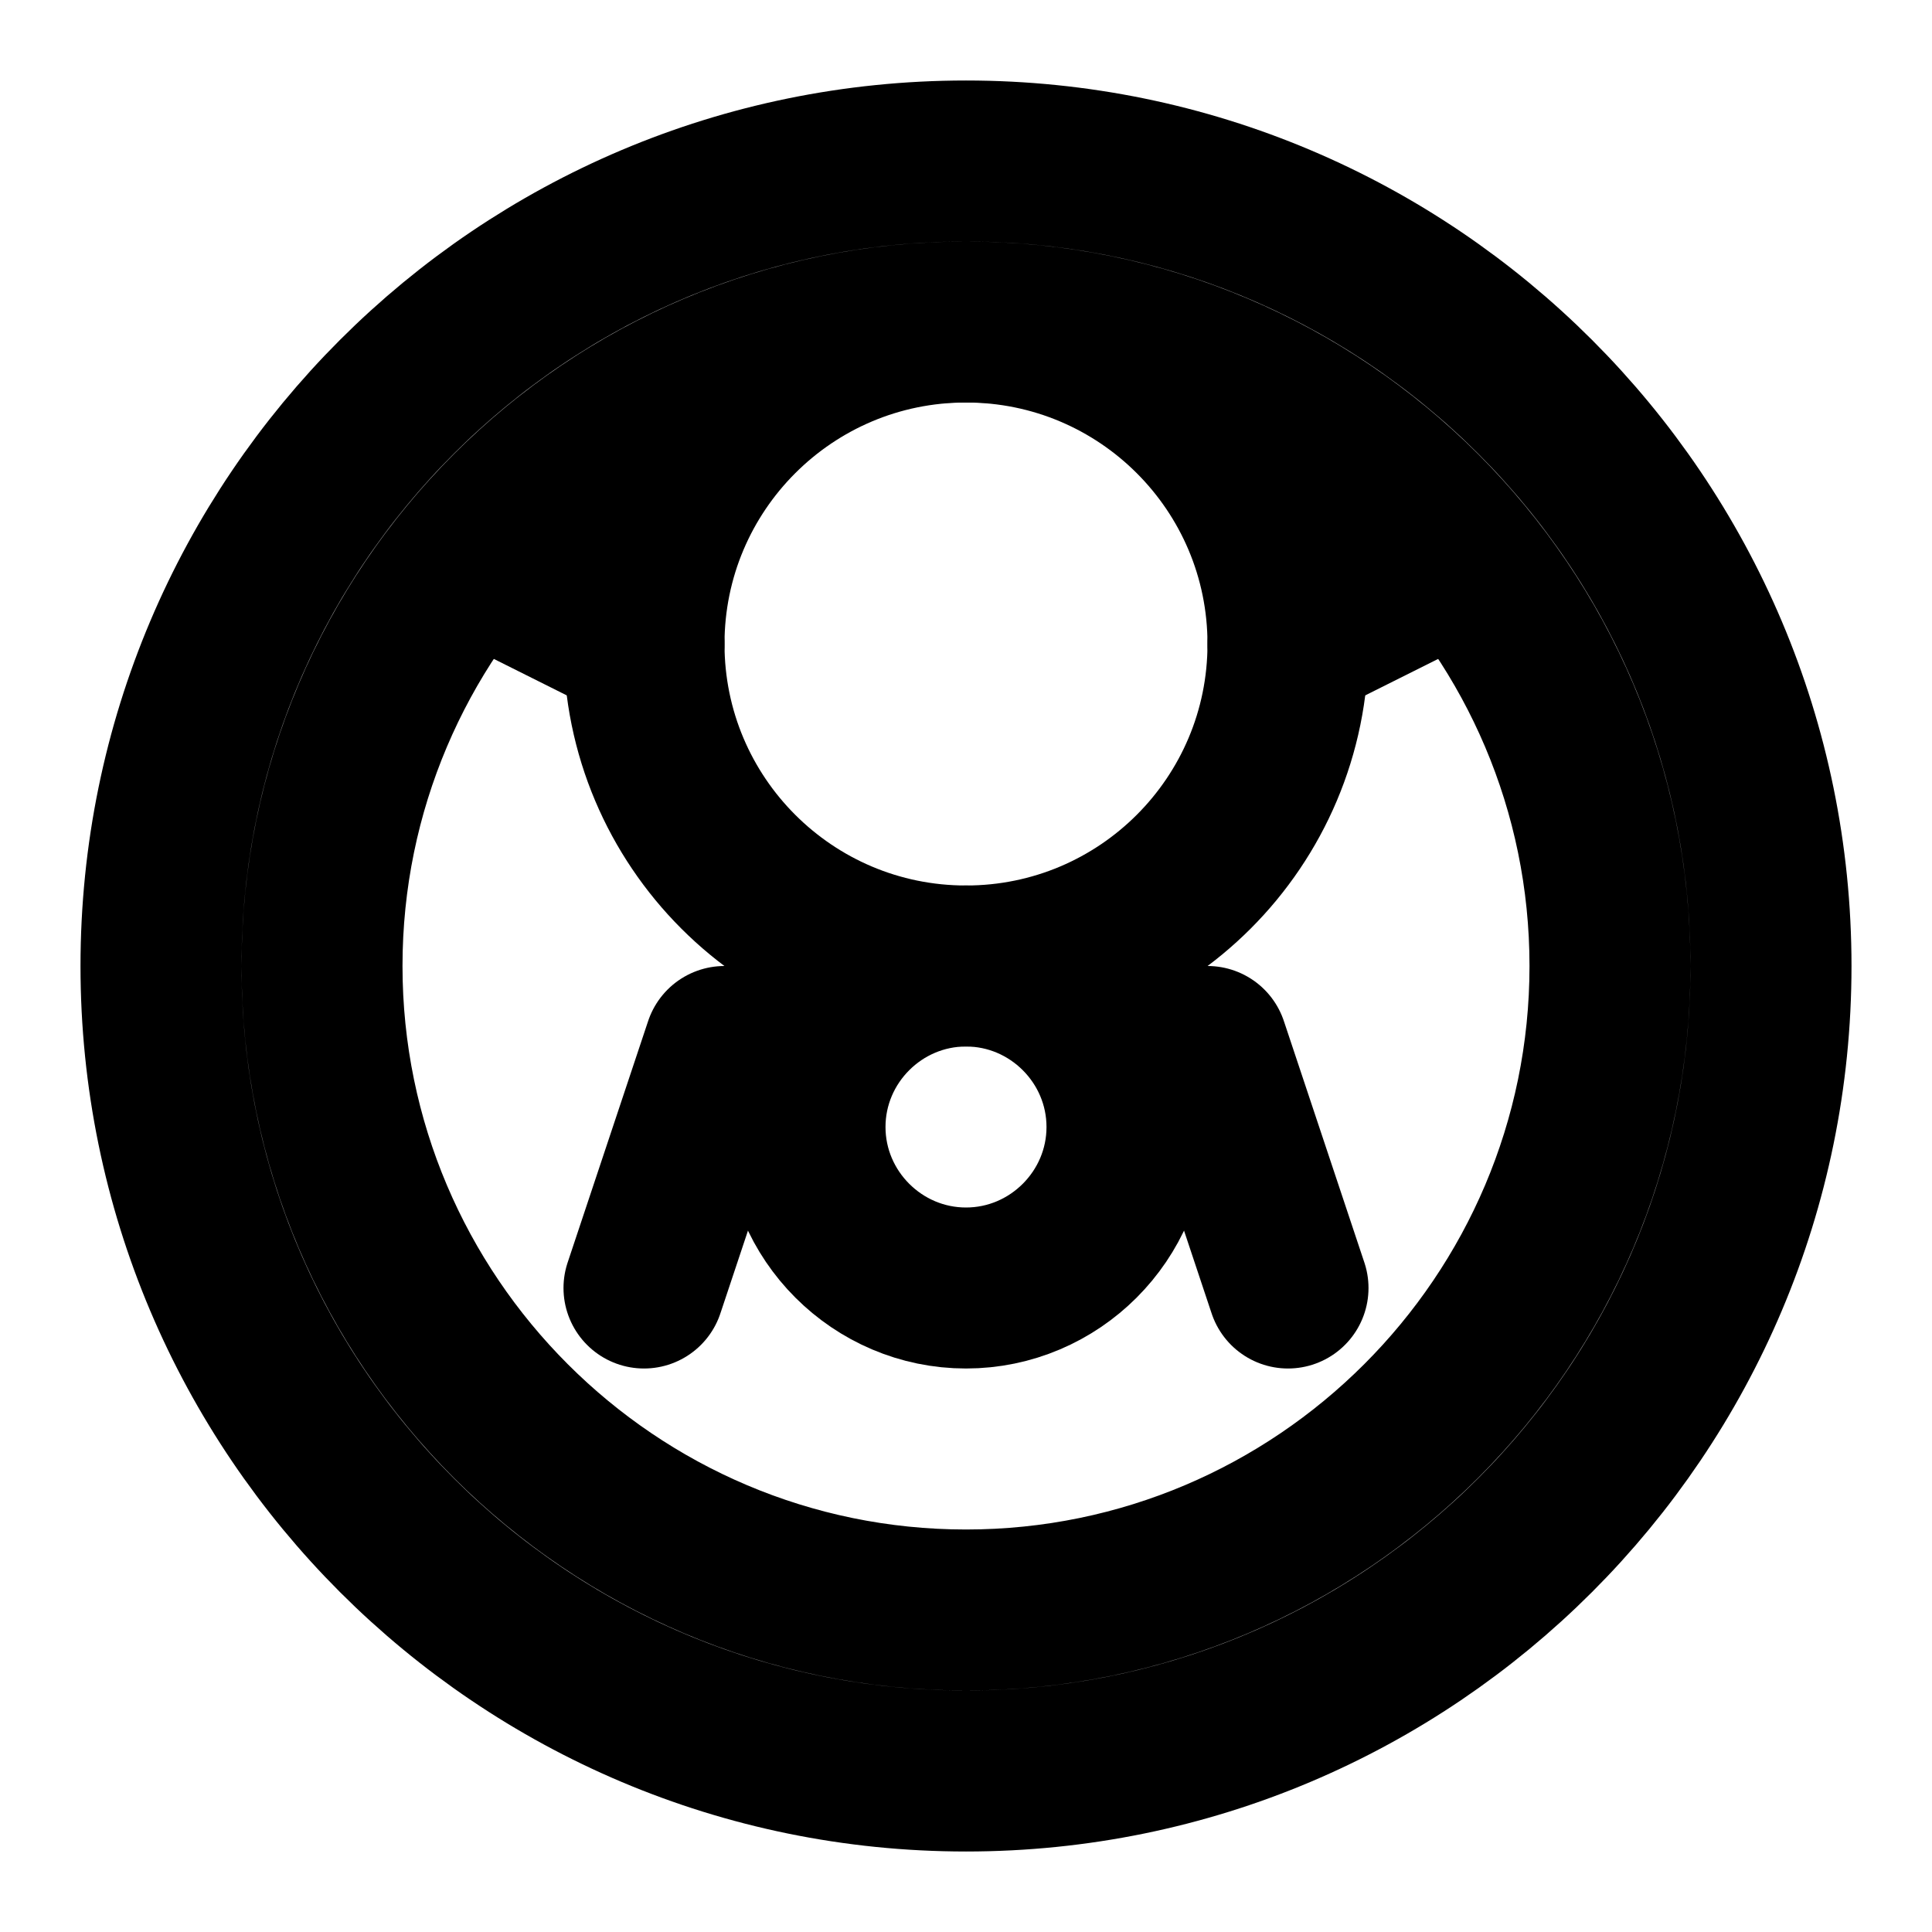
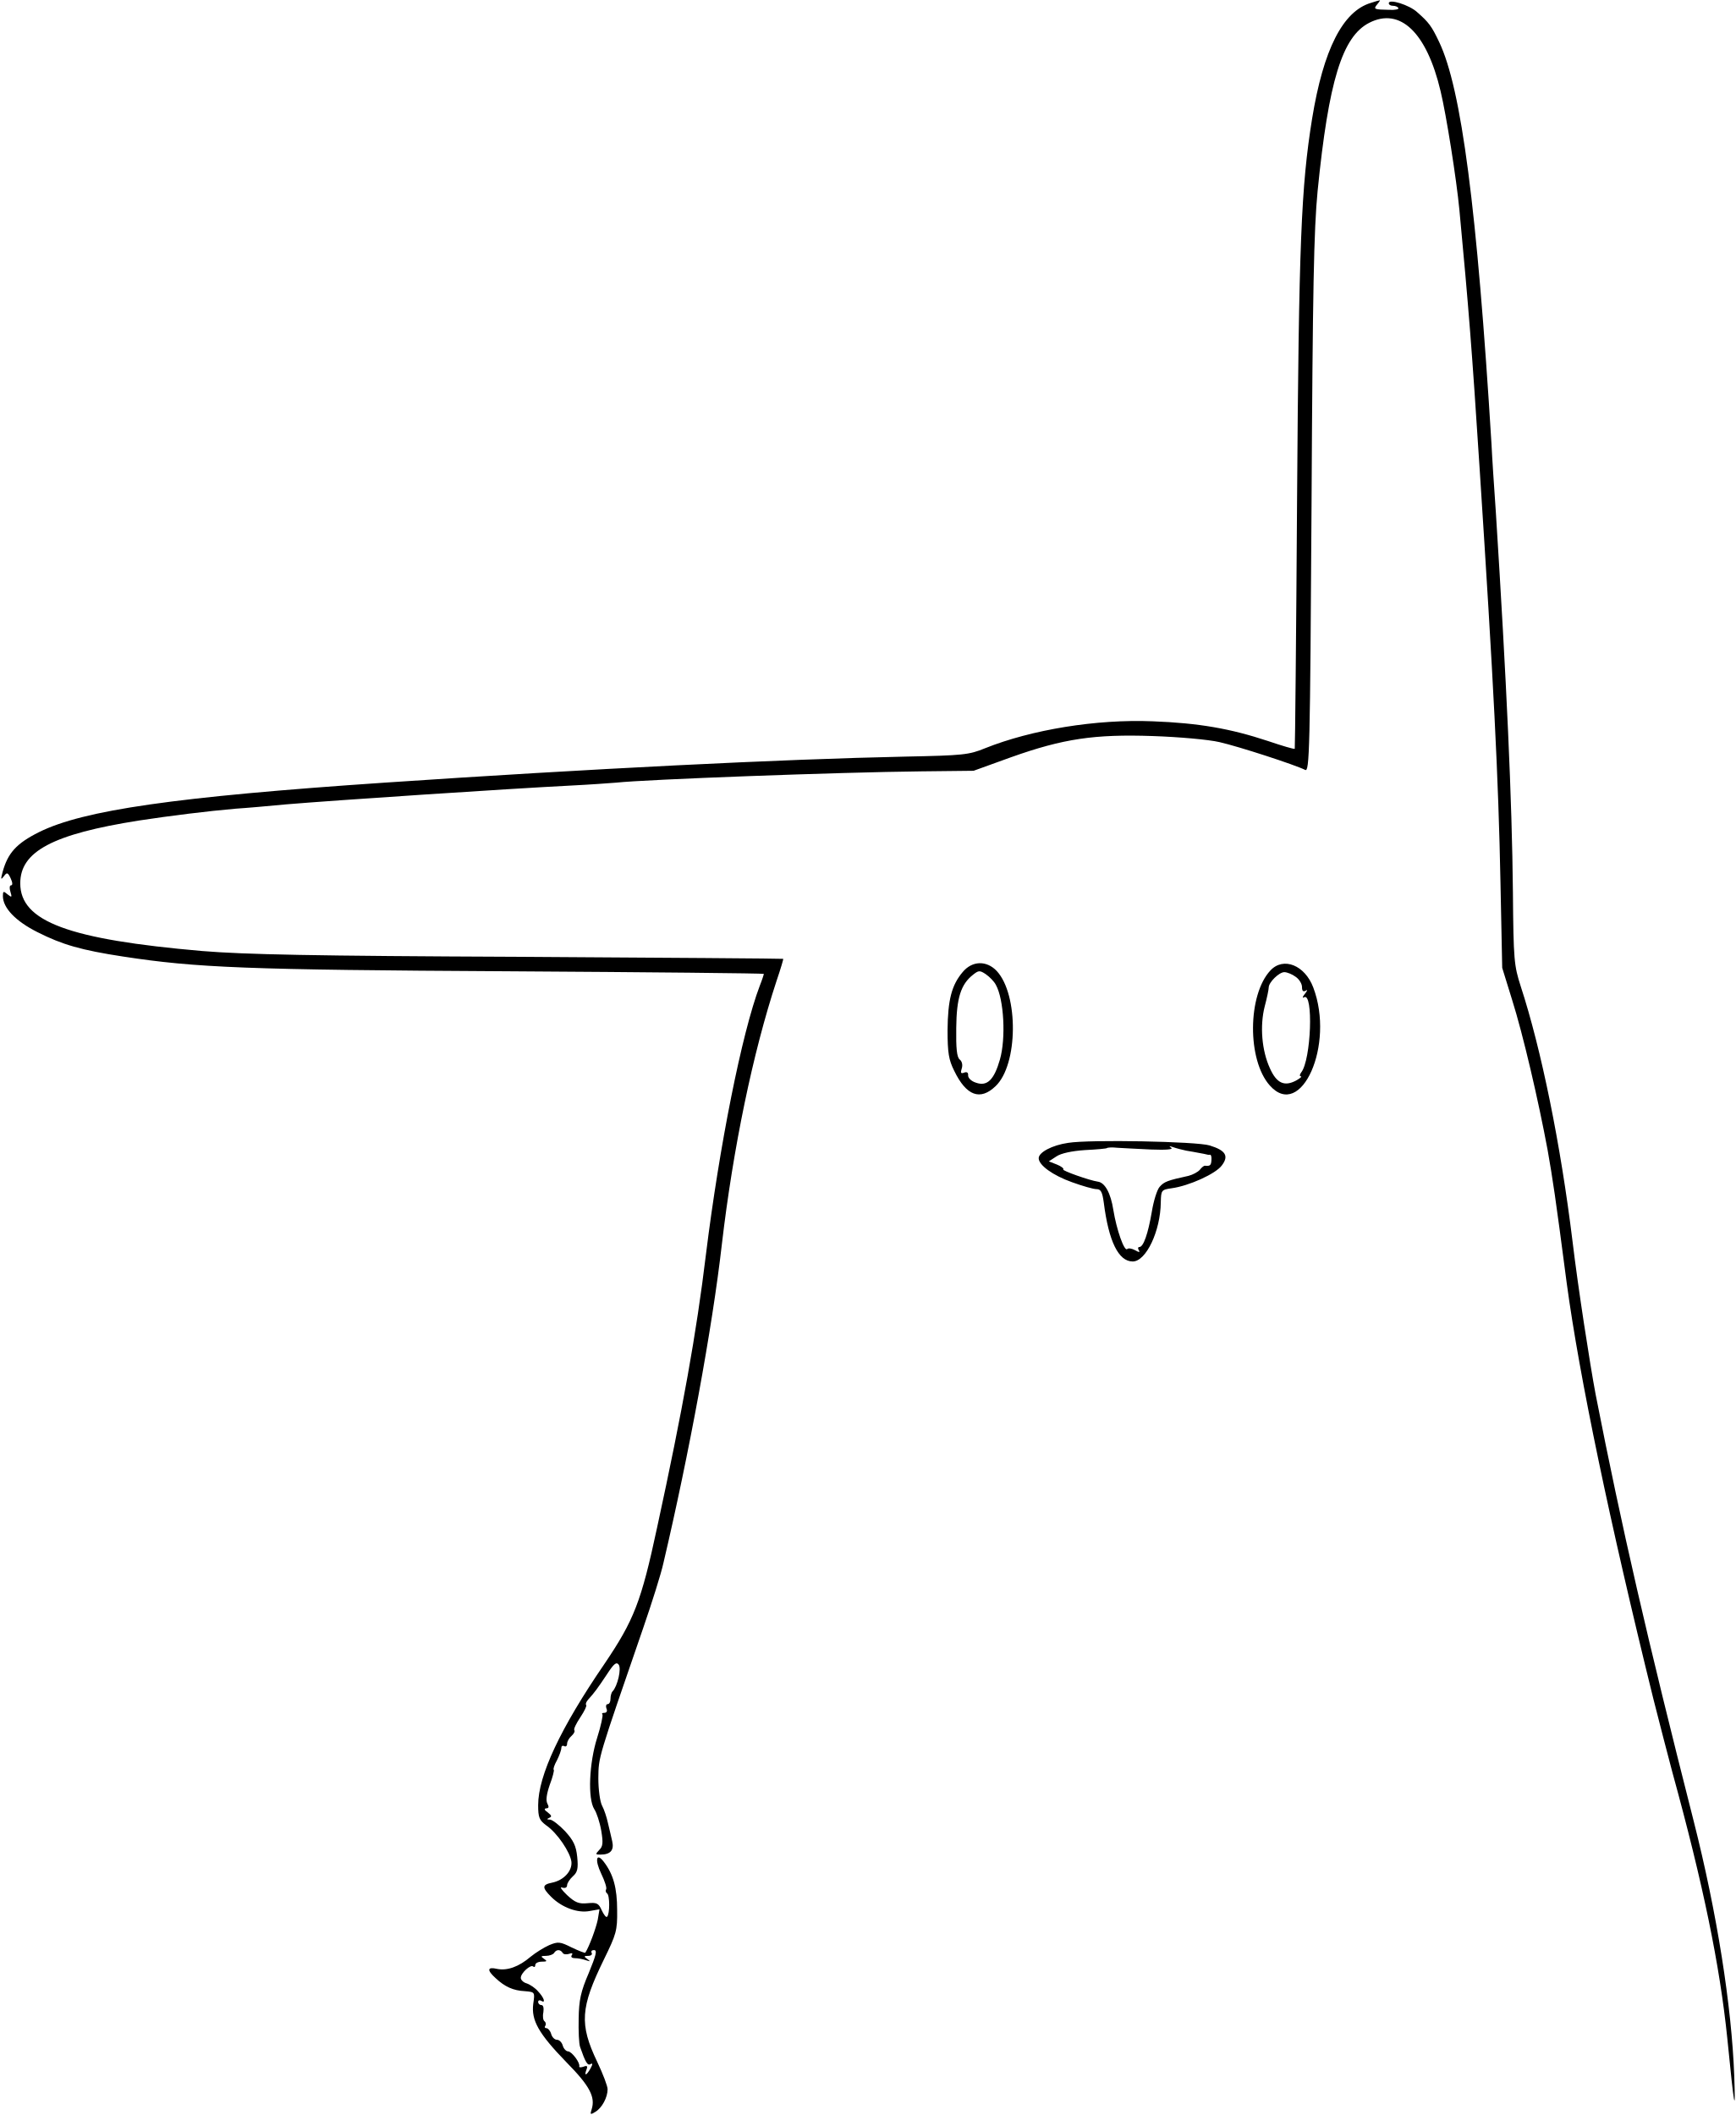
- <svg xmlns="http://www.w3.org/2000/svg" viewBox="0 0 24 24" fill="none" stroke="currentColor" stroke-width="2" stroke-linecap="round" stroke-linejoin="round">
-   <path d="M12 2C6.48 2 2 6.48 2 12s4.48 10 10 10 10-4.48 10-10S17.52 2 12 2zm0 18c-4.41 0-8-3.59-8-8s3.59-8 8-8 8 3.59 8 8-3.59 8-8 8z" />
-   <path d="M12 12c-2.21 0-4-1.79-4-4s1.79-4 4-4 4 1.79 4 4-1.79 4-4 4z" />
-   <path d="M8 8l-2-1M16 8l2-1M12 16c-1.1 0-2-.9-2-2s.9-2 2-2 2 .9 2 2-.9 2-2 2z" />
-   <path d="M9 13l-1 3M15 13l1 3" />
+ <svg xmlns="http://www.w3.org/2000/svg" version="1.0" width="600pt" height="731pt" viewBox="0 0 600 731" preserveAspectRatio="xMidYMid meet" style="width: 407.406px; height: auto;">
+   <g transform="translate(0,731) scale(0.1,-0.1)" fill="#000000" stroke="none">
+     <path d="M4738 7300 c-97 -29 -164 -161 -203 -400 -38 -235 -46 -432 -52 -1315 -3 -473 -7 -861 -8 -863 -2 -2 -43 10 -93 27 -130 43 -239 62 -398 68 -195 8 -419 -29 -579 -93 -56 -23 -76 -25 -275 -29 -431 -9 -1089 -42 -1800 -90 -724 -49 -1042 -95 -1195 -171 -78 -39 -108 -72 -126 -138 -7 -26 -6 -28 4 -15 11 15 14 14 24 -7 7 -15 7 -24 1 -24 -5 0 -6 -10 -2 -22 6 -20 5 -21 -10 -9 -14 12 -16 11 -16 -6 0 -41 44 -87 120 -125 85 -43 151 -62 295 -84 254 -39 428 -46 1333 -51 485 -3 882 -7 882 -9 0 -2 -6 -21 -14 -41 -62 -163 -140 -556 -186 -928 -33 -273 -80 -535 -169 -945 -55 -257 -80 -320 -182 -471 -152 -222 -229 -386 -229 -488 0 -43 4 -52 28 -70 38 -26 83 -93 87 -126 3 -32 -27 -64 -67 -72 -35 -7 -35 -17 -3 -49 37 -37 92 -57 133 -49 l34 6 -6 -36 c-6 -29 -29 -92 -43 -114 -1 -2 -22 6 -47 18 -40 20 -47 21 -78 8 -18 -8 -47 -26 -64 -40 -41 -35 -81 -49 -116 -42 -34 8 -36 -4 -5 -32 32 -30 61 -43 101 -45 35 -3 35 -3 29 -44 -7 -57 18 -102 115 -202 81 -82 100 -120 87 -162 -6 -19 -5 -20 13 -9 23 14 42 50 42 78 0 11 -16 53 -36 95 -62 130 -58 187 23 353 43 88 47 100 46 171 0 76 -13 124 -46 167 -26 34 -32 7 -9 -41 12 -25 20 -49 17 -54 -3 -5 -1 -11 3 -14 10 -6 10 -72 0 -81 -3 -3 -11 7 -18 22 -11 25 -17 28 -49 25 -30 -3 -43 2 -71 28 -19 18 -27 30 -17 26 10 -3 17 0 17 8 0 7 9 21 20 31 16 14 19 27 15 67 -4 39 -13 57 -42 89 -20 21 -43 39 -52 40 -11 0 -12 2 -3 6 10 4 9 8 -5 19 -12 8 -13 13 -5 14 9 0 10 5 4 16 -6 11 -3 33 8 65 10 26 16 50 14 52 -3 2 2 17 11 33 8 16 15 35 15 42 0 7 4 10 10 7 5 -3 10 0 10 8 0 8 7 20 15 27 8 7 13 16 10 20 -3 4 7 24 21 45 14 21 23 40 20 42 -3 3 0 11 7 19 21 23 32 38 64 86 24 37 33 45 41 35 11 -13 -4 -76 -21 -93 -4 -4 -7 -16 -7 -26 0 -10 -4 -18 -10 -18 -5 0 -7 -7 -4 -15 4 -8 1 -15 -7 -15 -7 0 -10 -2 -7 -5 3 -3 -5 -40 -18 -81 -28 -88 -33 -211 -10 -247 8 -12 19 -45 24 -74 7 -42 6 -55 -7 -67 -14 -15 -13 -16 4 -16 35 0 48 15 41 46 -4 16 -10 45 -15 64 -4 19 -13 46 -20 59 -7 13 -13 55 -13 95 1 75 -3 61 155 519 30 87 62 188 70 225 88 374 169 812 202 1102 39 333 107 661 189 910 14 41 24 75 23 76 -1 1 -411 4 -912 7 -715 3 -950 8 -1096 20 -462 40 -629 102 -629 234 0 110 112 170 410 217 104 16 241 33 335 41 33 2 112 9 175 15 167 14 768 54 985 65 61 3 130 8 155 10 101 11 768 36 1055 39 l180 2 130 47 c180 64 288 80 490 73 88 -3 192 -12 230 -21 66 -15 260 -78 296 -96 15 -8 17 65 22 914 4 752 8 952 21 1087 38 380 85 533 178 581 107 55 199 -33 247 -236 20 -83 55 -305 65 -410 32 -340 43 -477 70 -895 48 -738 65 -1068 72 -1430 l6 -295 34 -110 c38 -120 91 -348 123 -520 18 -103 26 -154 66 -460 44 -325 148 -823 299 -1435 20 -80 50 -194 66 -255 107 -389 164 -667 190 -920 24 -242 29 -271 24 -130 -9 243 -60 565 -140 880 -161 633 -249 1016 -339 1475 -20 106 -61 371 -80 530 -41 335 -108 664 -179 881 -23 72 -25 90 -27 325 -3 316 -22 729 -59 1314 -6 85 -13 191 -15 235 -50 815 -104 1229 -181 1390 -26 55 -36 68 -76 103 -27 25 -98 47 -98 31 0 -5 6 -9 14 -9 8 0 17 -3 19 -8 3 -4 -11 -7 -31 -6 -53 1 -56 2 -42 19 7 8 11 15 9 14 -2 0 -16 -4 -31 -9z m-2793 -6740 c3 -5 13 -6 22 -3 10 4 14 2 9 -5 -4 -6 1 -10 11 -10 10 0 27 -3 38 -7 16 -5 17 -5 5 4 -13 9 -12 11 3 11 10 0 15 5 12 10 -3 6 0 10 8 10 12 0 7 -18 -18 -79 -28 -65 -34 -94 -35 -158 -1 -43 1 -87 5 -98 18 -52 26 -66 36 -59 8 4 8 0 0 -15 -14 -25 -23 -28 -14 -4 5 12 2 15 -10 10 -9 -3 -16 -3 -15 1 4 12 -26 52 -39 52 -6 0 -15 9 -18 20 -3 11 -12 20 -20 20 -8 0 -17 9 -20 20 -3 11 -11 20 -16 20 -6 0 -8 4 -4 9 3 5 1 12 -3 15 -5 3 -7 17 -4 31 2 15 0 25 -7 25 -6 0 -11 5 -11 11 0 5 5 7 10 4 17 -11 11 10 -10 32 -10 12 -28 24 -40 28 -11 3 -20 12 -20 19 0 17 35 48 43 39 4 -3 7 -1 7 5 0 7 10 12 23 12 18 0 19 2 7 10 -12 8 -11 10 7 10 12 0 25 5 28 10 8 13 22 13 30 0z" />
+     <path d="M3327 3950 c-38 -45 -51 -96 -52 -200 0 -79 4 -103 23 -141 42 -87 90 -104 143 -53 78 74 80 316 4 398 -35 37 -85 36 -118 -4z m115 -44 c28 -50 35 -185 14 -258 -20 -70 -44 -94 -83 -80 -16 5 -27 16 -27 25 1 10 -4 13 -13 10 -12 -5 -14 -1 -9 14 4 12 1 25 -7 31 -10 8 -13 39 -12 109 1 104 16 151 58 184 19 15 23 16 44 2 13 -9 29 -25 35 -37z" />
+     <path d="M4391 3956 c-79 -84 -81 -310 -2 -398 108 -121 225 141 150 339 -29 77 -103 107 -148 59z m87 -22 c12 -8 22 -24 22 -35 0 -14 4 -18 13 -13 7 5 6 0 -3 -11 -8 -10 -10 -16 -3 -12 33 20 25 -217 -10 -260 -5 -7 -6 -13 -1 -13 5 -1 -3 -7 -17 -15 -40 -21 -67 -9 -90 43 -28 61 -35 146 -18 213 8 30 14 59 14 66 0 18 36 53 54 53 9 0 27 -7 39 -16z" />
+     <path d="M3692 3360 c-56 -8 -102 -33 -102 -53 0 -24 48 -59 115 -83 36 -13 74 -24 85 -24 15 0 20 -10 25 -47 17 -134 51 -203 100 -203 46 0 96 105 97 205 1 41 2 43 37 48 60 8 153 50 174 79 25 33 13 52 -42 69 -44 14 -416 21 -489 9z m286 -23 c53 -2 78 0 70 6 -9 6 -7 7 7 2 11 -4 31 -9 45 -12 14 -2 34 -6 45 -8 11 -2 22 -4 25 -5 3 -1 8 -2 12 -1 4 0 6 -8 5 -19 -1 -18 -5 -21 -23 -19 -3 0 -11 -6 -17 -14 -7 -8 -24 -17 -39 -21 -73 -16 -84 -20 -100 -38 -9 -10 -21 -49 -27 -86 -13 -76 -29 -122 -43 -122 -5 0 -6 -5 -2 -11 5 -8 1 -8 -13 0 -11 6 -23 8 -27 4 -10 -10 -37 67 -48 135 -9 58 -29 95 -54 98 -28 4 -124 38 -119 42 3 3 -7 11 -22 17 l-28 11 26 17 c16 11 54 19 99 22 40 2 74 5 76 7 2 2 18 3 36 1 18 -1 70 -4 116 -6z" />
+   </g>
</svg>
